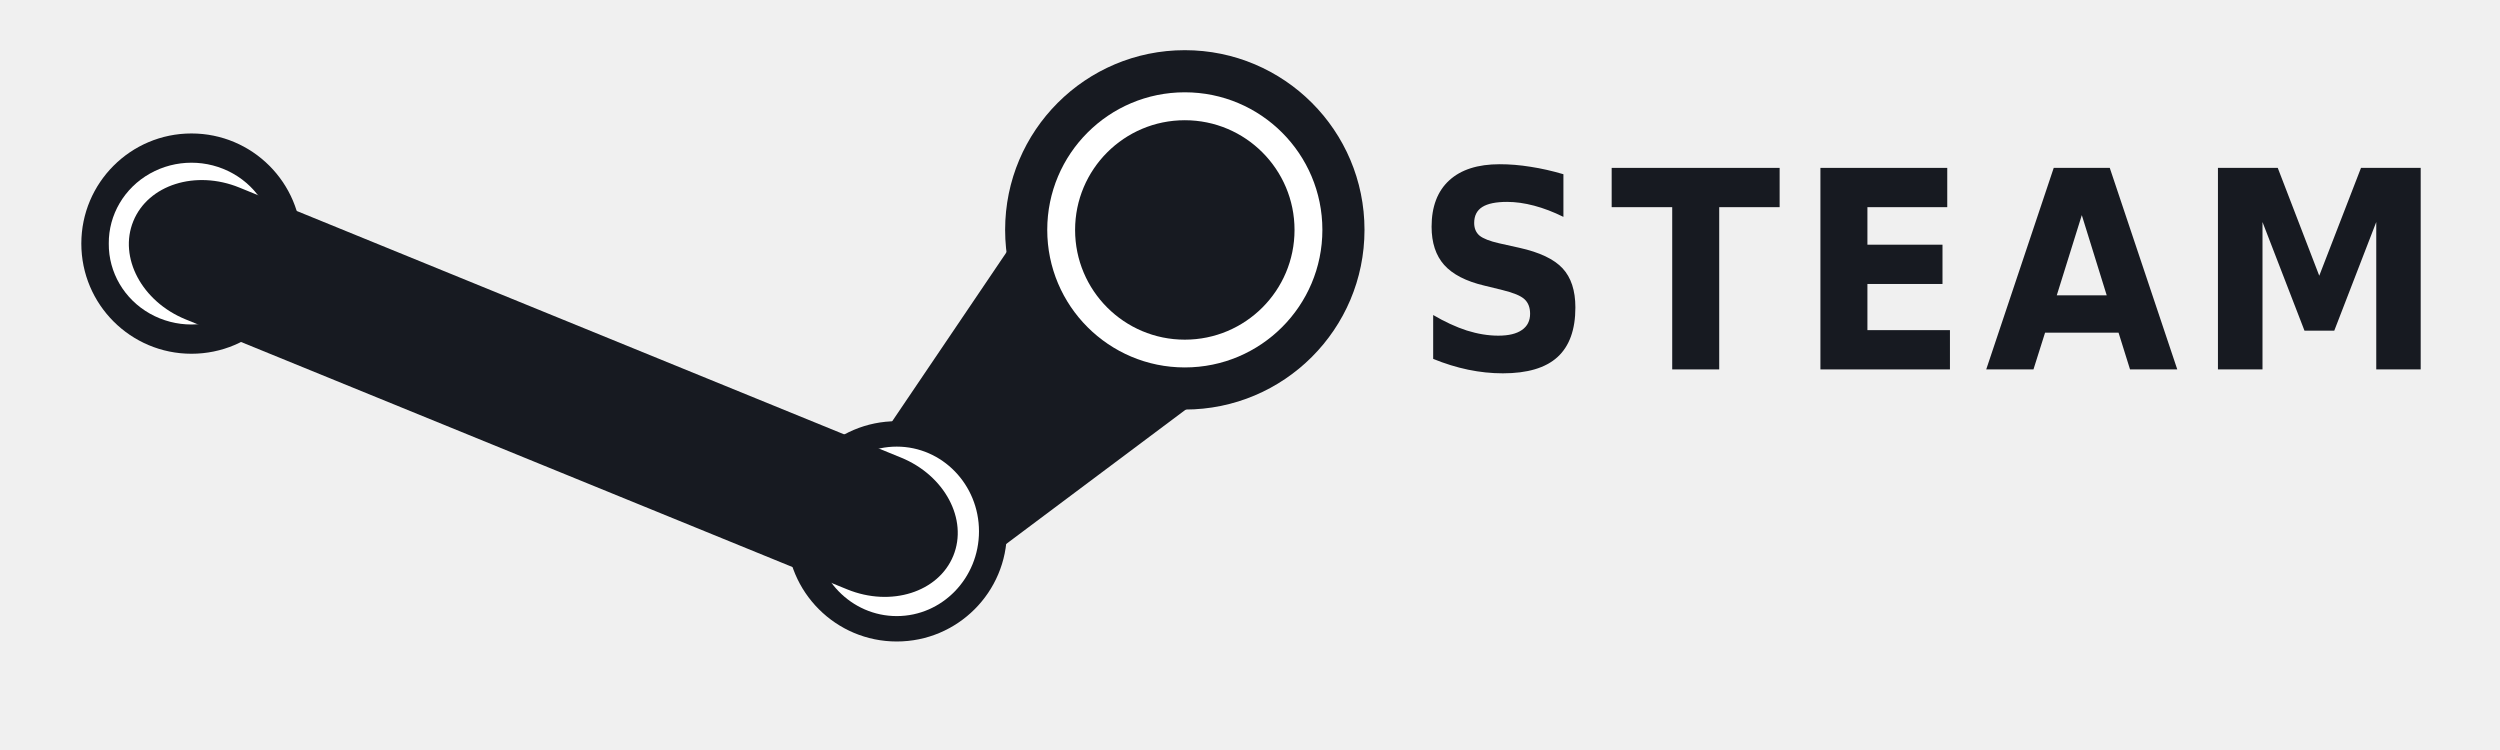
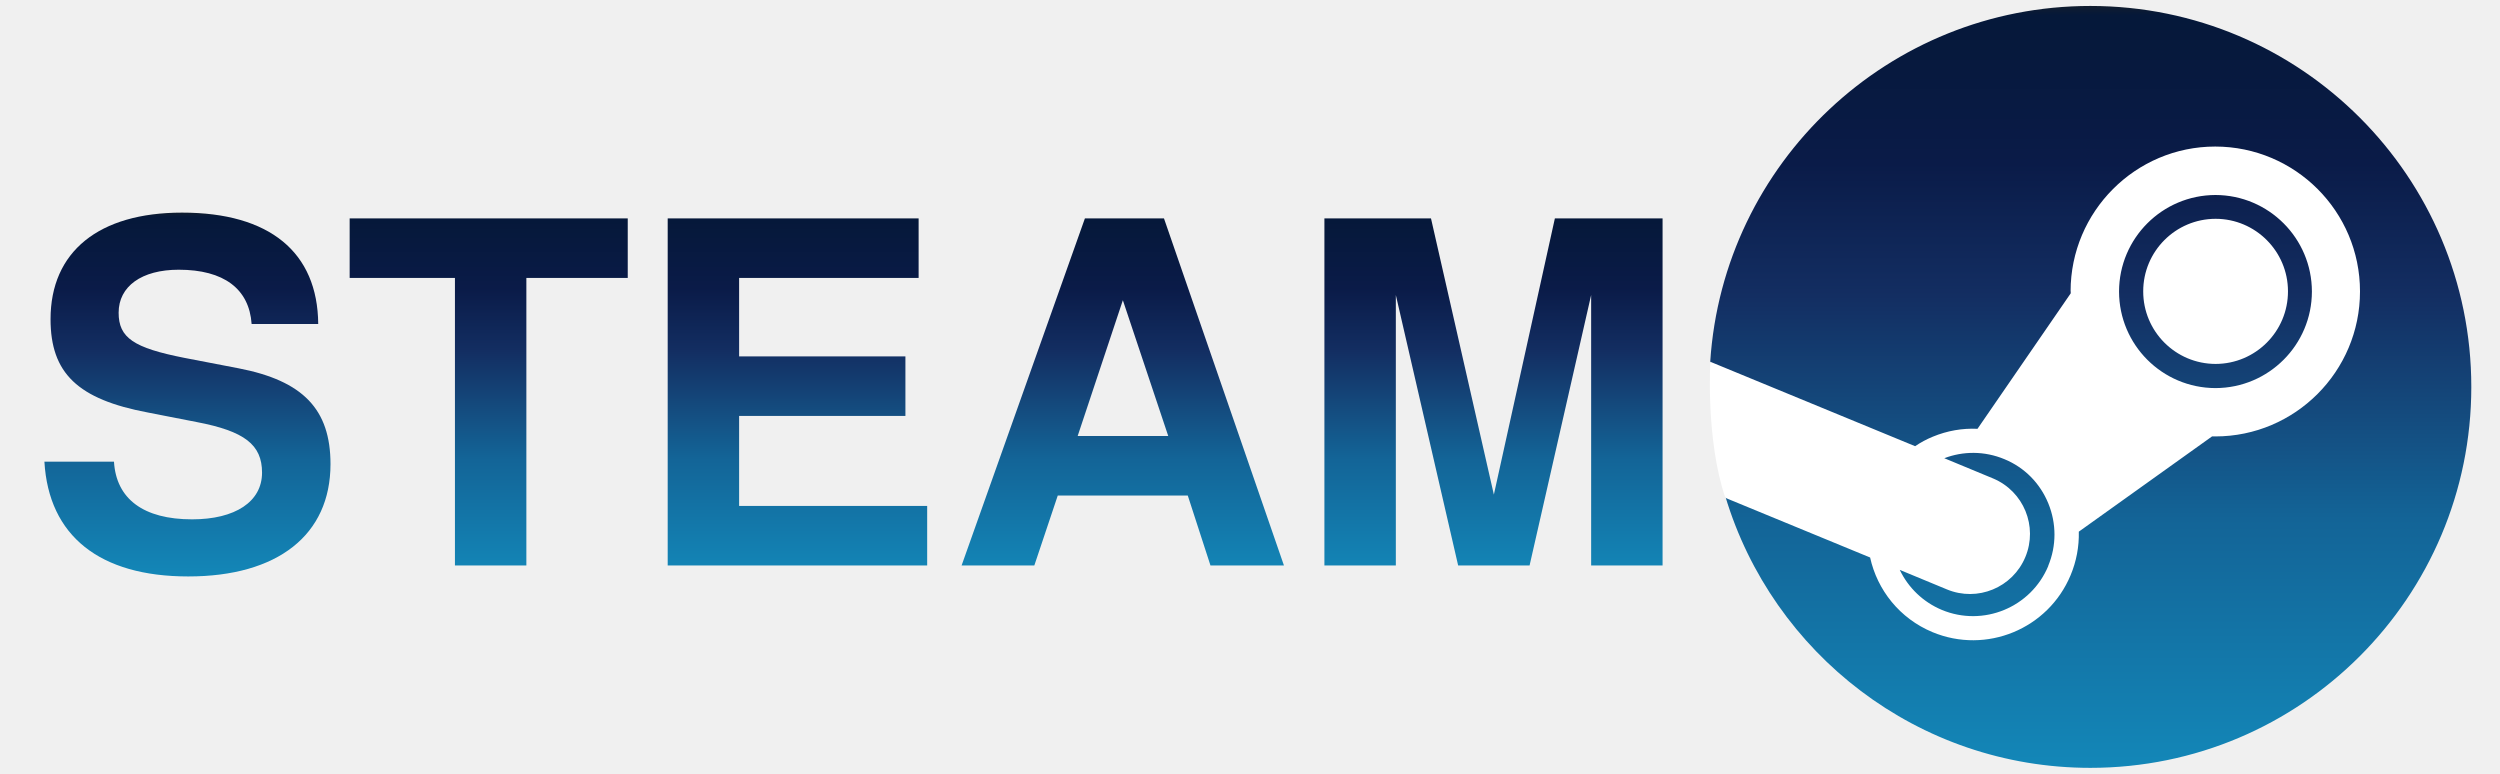
- <svg xmlns="http://www.w3.org/2000/svg" version="1.1" width="400" height="120" id="svg2">
-   <defs id="defs4" />
-   <g id="g4215">
-     <g id="g4199">
-       <path d="M 163.3,37.019 140.292,71.042 159.139,88.42 199.036,58.559 163.3,37.019 Z" id="path8078" style="fill:#171a21;fill-opacity:1;fill-rule:evenodd;stroke:none" />
-       <g id="g4186">
-         <circle r="28.75" cy="36.779" cx="189.57" id="path4144" style="opacity:1;fill:#171a21;fill-opacity:1;stroke:none;stroke-width:0.2;stroke-miterlimit:4;stroke-dasharray:none;stroke-opacity:1" />
-         <path style="opacity:1;fill:#ffffff;fill-opacity:1;fill-rule:evenodd;stroke:none;stroke-width:7.533;stroke-linecap:round;stroke-linejoin:bevel;stroke-miterlimit:4;stroke-dasharray:none;stroke-dashoffset:0;stroke-opacity:1" id="path7107" d="m 211.581,36.779 a 22.011,22.011 0 1 1 -44.022,0 22.011,22.011 0 1 1 44.022,0 z" />
-         <path style="fill:#171a21;fill-opacity:1;fill-rule:evenodd;stroke:none" id="path10018" d="m 207.125,36.791 a 17.555,17.555 0 0 1 -35.11,0 17.555,17.555 0 1 1 35.11,0 z" />
-       </g>
+ <svg xmlns="http://www.w3.org/2000/svg" xmlns:xlink="http://www.w3.org/1999/xlink" width="210" height="65">
+   <defs>
+     <linearGradient id="A" x1="50%" x2="50%" y1="0%" y2="100%">
+       <stop offset="0%" stop-color="#111d2e" />
+       <stop offset="1.2%" stop-color="#051839" />
+       <stop offset="20.7%" stop-color="#0a1b48" />
+       <stop offset="38.1%" stop-color="#132e62" />
+       <stop offset="53.8%" stop-color="#144b7e" />
+       <stop offset="67.3%" stop-color="#136497" />
+       <stop offset="100%" stop-color="#1387b8" />
+     </linearGradient>
+   </defs>
+   <symbol id="B">
+     <g id="svg_1">
+       <path d="m1.3,41.2c3.96,13.19 16.19,22.8 30.66,22.8c17.67,0 32,-14.33 32,-32s-14.33,-32 -32,-32c-16.96,0 -30.84,13.19 -31.93,29.87c2.07,3.48 2.88,5.63 1.27,11.33z" fill="url(#A)" id="svg_2" />
+       <path d="m30.31,23.98l0,0.16l-7.83,11.38c-1.27,-0.06 -2.54,0.16 -3.75,0.66a8.14,8.14 0 0 0 -1.49,0.8l-17.2,-7.09s-0.4,6.55 1.26,11.43l12.16,5.01c0.6,2.73 2.48,5.12 5.24,6.27a8.88,8.88 0 0 0 11.6,-4.78a8.89,8.89 0 0 0 0.69,-3.66l11.19,-8l0.27,0c6.71,0 12.16,-5.46 12.16,-12.18s-5.44,-12.16 -12.16,-12.17c-6.7,0 -12.15,5.46 -12.15,12.17l0.01,0zm-1.88,23.05c-1.45,3.5 -5.47,5.15 -8.95,3.7a6.84,6.84 0 0 1 -3.53,-3.36l3.96,1.64a5.04,5.04 0 0 0 6.59,-2.72a5.05,5.05 0 0 0 -2.71,-6.6l-4.1,-1.7c1.57,-0.6 3.37,-0.62 5.05,0.08c1.7,0.7 3,2.03 3.69,3.72s0.69,3.56 -0.01,5.24m14.05,-14.93a8.12,8.12 0 0 1 -8.1,-8.11a8.12,8.12 0 0 1 8.1,-8.11a8.12,8.12 0 0 1 8.1,8.11a8.12,8.12 0 0 1 -8.1,8.11m-6.07,-8.13a6.09,6.09 0 0 1 6.08,-6.09c3.35,0 6.08,2.73 6.08,6.09a6.09,6.09 0 0 1 -6.08,6.1a6.09,6.09 0 0 1 -6.08,-6.1z" id="svg_3" />
    </g>
-     <g id="g4206">
-       <g id="g4191">
-         <path style="fill:#171a21;fill-opacity:1;fill-rule:evenodd;stroke:none;stroke-width:5.538;stroke-linecap:round;stroke-linejoin:bevel;stroke-miterlimit:4;stroke-dasharray:none;stroke-dashoffset:0;stroke-opacity:1" id="path5167" d="m 161.105,85.016 a 17.623,17.623 0 1 1 -35.247,0 17.623,17.623 0 1 1 35.247,0 z" />
-         <path style="fill:#ffffff;fill-opacity:1;fill-rule:evenodd;stroke:none;stroke-width:5.538;stroke-linecap:round;stroke-linejoin:bevel;stroke-miterlimit:4;stroke-dasharray:none;stroke-dashoffset:0;stroke-opacity:1" id="path5167-9" d="m 156.639,85.016 a 13.157,13.557 0 0 1 -26.315,0 13.157,13.557 0 1 1 26.315,0 z" />
-       </g>
-       <g id="g4195">
-         <path style="color:#000000;clip-rule:nonzero;display:inline;overflow:visible;visibility:visible;opacity:1;isolation:auto;mix-blend-mode:normal;color-interpolation:sRGB;color-interpolation-filters:linearRGB;solid-color:#000000;solid-opacity:1;fill:#171a21;fill-opacity:1;fill-rule:evenodd;stroke:none;stroke-width:5.538;stroke-linecap:round;stroke-linejoin:bevel;stroke-miterlimit:4;stroke-dasharray:none;stroke-dashoffset:0;stroke-opacity:1;color-rendering:auto;image-rendering:auto;shape-rendering:auto;text-rendering:auto;enable-background:accumulate" id="path2252" d="m 48.259,38.977 a 17.623,17.623 0 1 1 -35.247,0 17.623,17.623 0 1 1 35.247,0 z" />
-         <path d="m 43.866,38.977 a 13.231,12.831 0 1 1 -26.461,0 13.231,12.831 0 1 1 26.461,0 z" id="path4188" style="color:#000000;clip-rule:nonzero;display:inline;overflow:visible;visibility:visible;opacity:1;isolation:auto;mix-blend-mode:normal;color-interpolation:sRGB;color-interpolation-filters:linearRGB;solid-color:#000000;solid-opacity:1;fill:#ffffff;fill-opacity:1;fill-rule:evenodd;stroke:none;stroke-width:5.538;stroke-linecap:round;stroke-linejoin:bevel;stroke-miterlimit:4;stroke-dasharray:none;stroke-dashoffset:0;stroke-opacity:1;color-rendering:auto;image-rendering:auto;shape-rendering:auto;text-rendering:auto;enable-background:accumulate" />
-       </g>
-       <rect width="141.701" height="22.776" rx="13.681" x="33.12" y="13.314" transform="matrix(0.9258671,0.3778492,-0.3778492,0.9258671,0,0)" id="rect4196" style="fill:#171a21;fill-opacity:1;fill-rule:evenodd;stroke:none" />
-     </g>
-   </g>
-   <g transform="scale(0.9509699,1.051558)" style="font-style:normal;font-variant:normal;font-weight:bold;font-stretch:normal;font-size:42.062px;line-height:125%;font-family:'Bitstream Vera Sans';-inkscape-font-specification:'Bitstream Vera Sans Bold';letter-spacing:2.797px;word-spacing:0px;fill:#171a21;fill-opacity:1;stroke:none;stroke-width:1px;stroke-linecap:butt;stroke-linejoin:miter;stroke-opacity:1" id="text4156">
-     <path d="m 263.044,26.509 0,6.49 q -2.526,-1.13 -4.929,-1.705 -2.403,-0.575 -4.539,-0.575 -2.834,0 -4.19,0.78 -1.356,0.78 -1.356,2.424 0,1.232 0.904,1.931 0.924,0.678 3.327,1.171 l 3.368,0.678 q 5.114,1.027 7.271,3.122 2.157,2.095 2.157,5.956 0,5.073 -3.019,7.558 -2.999,2.465 -9.181,2.465 -2.916,0 -5.853,-0.555 -2.937,-0.555 -5.874,-1.643 l 0,-6.675 q 2.937,1.561 5.669,2.362 2.752,0.78 5.299,0.78 2.588,0 3.964,-0.863 1.376,-0.863 1.376,-2.465 0,-1.438 -0.945,-2.218 -0.924,-0.78 -3.717,-1.397 l -3.06,-0.678 q -4.601,-0.986 -6.737,-3.142 -2.115,-2.157 -2.115,-5.812 0,-4.58 2.958,-7.045 2.958,-2.465 8.503,-2.465 2.526,0 5.196,0.39 2.67,0.37 5.525,1.13 z" style="fill:#171a21;fill-opacity:1" id="path4150" />
-     <path d="m 271.161,25.544 28.261,0 0,5.977 -10.166,0 0,24.687 -7.907,0 0,-24.687 -10.187,0 0,-5.977 z" style="fill:#171a21;fill-opacity:1" id="path4152" />
-     <path d="m 306.285,25.544 21.339,0 0,5.977 -13.432,0 0,5.71 12.631,0 0,5.977 -12.631,0 0,7.024 13.884,0 0,5.977 -21.791,0 0,-30.664 z" style="fill:#171a21;fill-opacity:1" id="path4154" />
-     <path d="m 356.444,50.621 -12.364,0 -1.951,5.586 -7.948,0 11.358,-30.664 9.427,0 11.358,30.664 -7.948,0 -1.931,-5.586 z m -10.392,-5.689 8.4,0 -4.19,-12.2 -4.21,12.2 z" style="fill:#171a21;fill-opacity:1" id="path4156" />
-     <path d="m 373.166,25.544 10.064,0 6.983,16.41 7.024,-16.41 10.043,0 0,30.664 -7.476,0 0,-22.428 -7.065,16.533 -5.011,0 -7.065,-16.533 0,22.428 -7.496,0 0,-30.664 z" style="fill:#171a21;fill-opacity:1" id="path4158" />
+   </symbol>
+   <g class="layer">
+     <use fill="#ffffff" id="svg_4" x="143.63" xlink:href="#B" y="0.5" />
+     <text fill="url(#A)" font-family="Helvetica" font-weight="bold" font-size="40" id="svg_8" stroke="#c8f4f3" stroke-dasharray="null" stroke-linecap="null" stroke-linejoin="null" stroke-width="0" text-anchor="middle" x="72.19" xml:space="preserve" y="47.5">STEAM</text>
  </g>
</svg>
